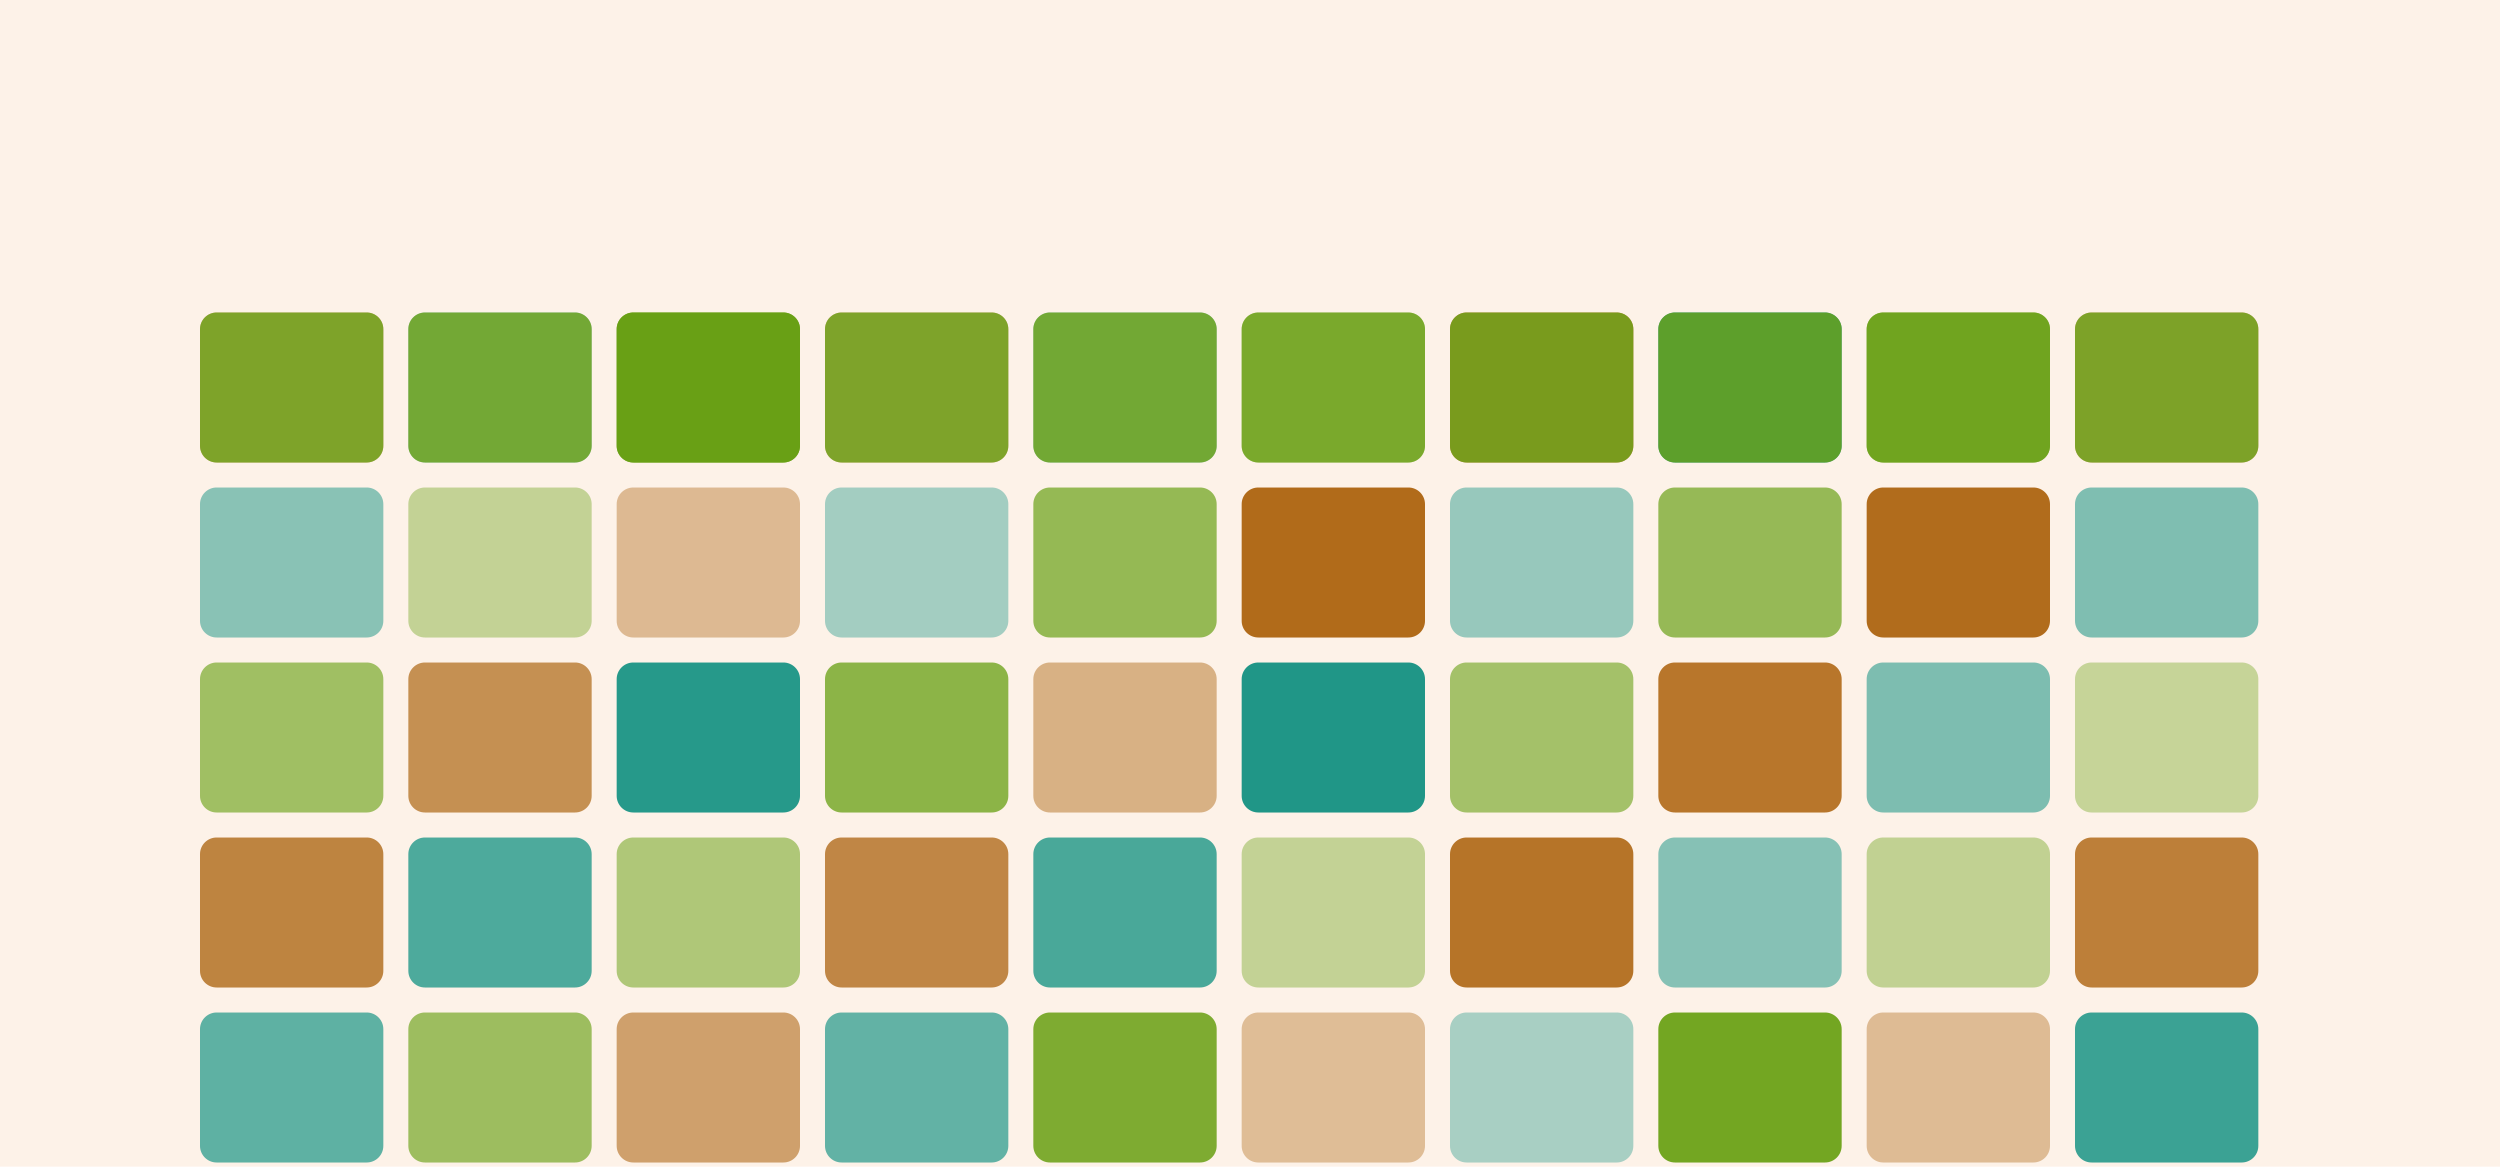
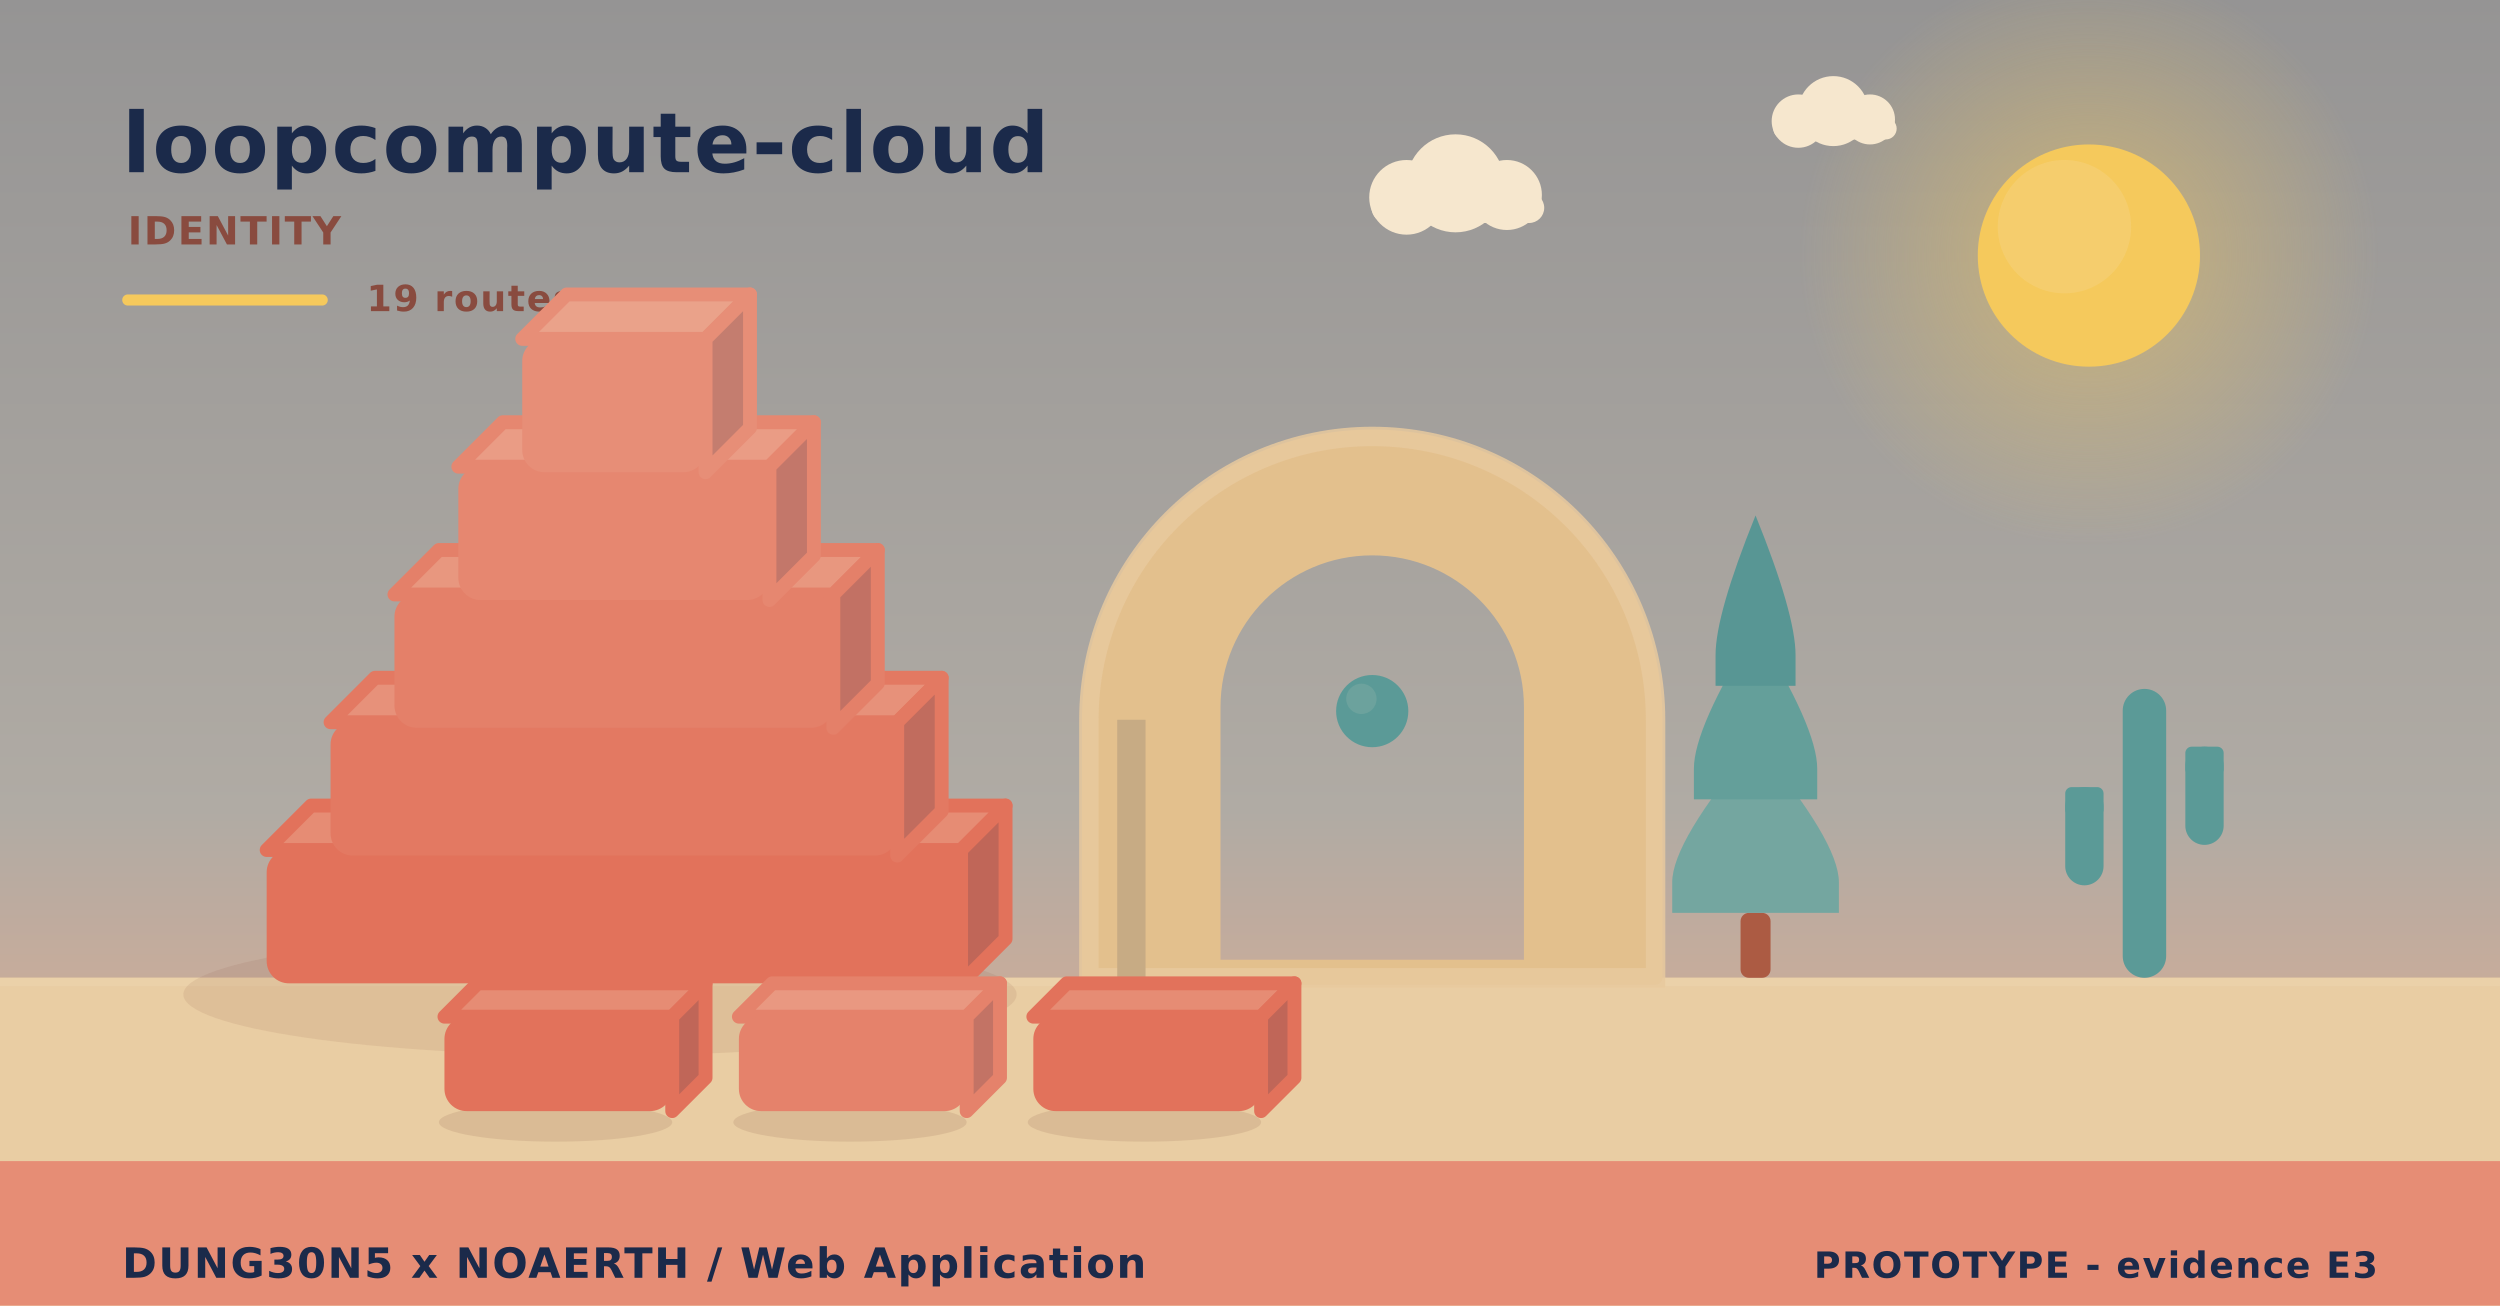
- <svg xmlns="http://www.w3.org/2000/svg" viewBox="0 0 1200 560" width="1200" height="560" role="img" aria-label="loopcompute-cloud hero">
-   <rect width="1200" height="560" fill="#fdf2e8" />
-   <defs>
-     <linearGradient id="gh" x1="0" y1="0" x2="1" y2="1">
-       <stop offset="0%" stop-color="#a95d05" />
-       <stop offset="100%" stop-color="#109081" />
-     </linearGradient>
-   </defs>
-   <rect x="96.00" y="150.00" width="88.00" height="72.00" rx="8.00" fill="#a95d05" opacity="0.42" />
-   <rect x="196.00" y="150.00" width="88.00" height="72.00" rx="8.00" fill="#109081" opacity="0.37" />
-   <rect x="296.00" y="150.00" width="88.00" height="72.00" rx="8.00" fill="#679f11" opacity="0.92" />
-   <rect x="396.00" y="150.00" width="88.00" height="72.00" rx="8.00" fill="#a95d05" opacity="0.40" />
-   <rect x="496.00" y="150.00" width="88.00" height="72.00" rx="8.00" fill="#109081" opacity="0.39" />
-   <rect x="596.00" y="150.00" width="88.00" height="72.00" rx="8.00" fill="#679f11" opacity="0.37" />
-   <rect x="696.00" y="150.00" width="88.00" height="72.00" rx="8.00" fill="#a95d05" opacity="0.69" />
-   <rect x="796.00" y="150.00" width="88.00" height="72.00" rx="8.00" fill="#109081" opacity="0.84" />
-   <rect x="896.00" y="150.00" width="88.00" height="72.00" rx="8.00" fill="#679f11" opacity="0.68" />
-   <rect x="996.00" y="150.00" width="88.00" height="72.00" rx="8.00" fill="#a95d05" opacity="0.45" />
-   <rect x="96.00" y="234.00" width="88.00" height="72.00" rx="8.00" fill="#109081" opacity="0.49" />
-   <rect x="196.00" y="234.00" width="88.00" height="72.00" rx="8.00" fill="#679f11" opacity="0.39" />
-   <rect x="296.00" y="234.00" width="88.00" height="72.00" rx="8.00" fill="#a95d05" opacity="0.38" />
-   <rect x="396.00" y="234.00" width="88.00" height="72.00" rx="8.00" fill="#109081" opacity="0.38" />
-   <rect x="496.00" y="234.00" width="88.00" height="72.00" rx="8.00" fill="#679f11" opacity="0.69" />
-   <rect x="596.00" y="234.00" width="88.00" height="72.00" rx="8.00" fill="#a95d05" opacity="0.91" />
-   <rect x="696.00" y="234.00" width="88.00" height="72.00" rx="8.00" fill="#109081" opacity="0.43" />
-   <rect x="796.00" y="234.00" width="88.00" height="72.00" rx="8.00" fill="#679f11" opacity="0.68" />
-   <rect x="896.00" y="234.00" width="88.00" height="72.00" rx="8.00" fill="#a95d05" opacity="0.90" />
-   <rect x="996.00" y="234.00" width="88.00" height="72.00" rx="8.00" fill="#109081" opacity="0.53" />
-   <rect x="96.00" y="318.00" width="88.00" height="72.00" rx="8.00" fill="#679f11" opacity="0.62" />
-   <rect x="196.00" y="318.00" width="88.00" height="72.00" rx="8.00" fill="#a95d05" opacity="0.66" />
-   <rect x="296.00" y="318.00" width="88.00" height="72.00" rx="8.00" fill="#109081" opacity="0.91" />
-   <rect x="396.00" y="318.00" width="88.00" height="72.00" rx="8.00" fill="#679f11" opacity="0.75" />
-   <rect x="496.00" y="318.00" width="88.00" height="72.00" rx="8.00" fill="#a95d05" opacity="0.44" />
-   <rect x="596.00" y="318.00" width="88.00" height="72.00" rx="8.00" fill="#109081" opacity="0.93" />
-   <rect x="696.00" y="318.00" width="88.00" height="72.00" rx="8.00" fill="#679f11" opacity="0.59" />
-   <rect x="796.00" y="318.00" width="88.00" height="72.00" rx="8.00" fill="#a95d05" opacity="0.83" />
-   <rect x="896.00" y="318.00" width="88.00" height="72.00" rx="8.00" fill="#109081" opacity="0.54" />
-   <rect x="996.00" y="318.00" width="88.00" height="72.00" rx="8.00" fill="#679f11" opacity="0.37" />
-   <rect x="96.00" y="402.00" width="88.00" height="72.00" rx="8.00" fill="#a95d05" opacity="0.74" />
-   <rect x="196.00" y="402.00" width="88.00" height="72.00" rx="8.00" fill="#109081" opacity="0.74" />
-   <rect x="296.00" y="402.00" width="88.00" height="72.00" rx="8.00" fill="#679f11" opacity="0.52" />
-   <rect x="396.00" y="402.00" width="88.00" height="72.00" rx="8.00" fill="#a95d05" opacity="0.72" />
-   <rect x="496.00" y="402.00" width="88.00" height="72.00" rx="8.00" fill="#109081" opacity="0.76" />
-   <rect x="596.00" y="402.00" width="88.00" height="72.00" rx="8.00" fill="#679f11" opacity="0.39" />
-   <rect x="696.00" y="402.00" width="88.00" height="72.00" rx="8.00" fill="#a95d05" opacity="0.84" />
-   <rect x="796.00" y="402.00" width="88.00" height="72.00" rx="8.00" fill="#109081" opacity="0.50" />
-   <rect x="896.00" y="402.00" width="88.00" height="72.00" rx="8.00" fill="#679f11" opacity="0.40" />
-   <rect x="996.00" y="402.00" width="88.00" height="72.00" rx="8.00" fill="#a95d05" opacity="0.77" />
-   <rect x="96.00" y="486.00" width="88.00" height="72.00" rx="8.00" fill="#109081" opacity="0.67" />
-   <rect x="196.00" y="486.00" width="88.00" height="72.00" rx="8.00" fill="#679f11" opacity="0.64" />
-   <rect x="296.00" y="486.00" width="88.00" height="72.00" rx="8.00" fill="#a95d05" opacity="0.55" />
-   <rect x="396.00" y="486.00" width="88.00" height="72.00" rx="8.00" fill="#109081" opacity="0.65" />
-   <rect x="496.00" y="486.00" width="88.00" height="72.00" rx="8.00" fill="#679f11" opacity="0.85" />
-   <rect x="596.00" y="486.00" width="88.00" height="72.00" rx="8.00" fill="#a95d05" opacity="0.36" />
-   <rect x="696.00" y="486.00" width="88.00" height="72.00" rx="8.00" fill="#109081" opacity="0.36" />
-   <rect x="796.00" y="486.00" width="88.00" height="72.00" rx="8.00" fill="#679f11" opacity="0.92" />
-   <rect x="896.00" y="486.00" width="88.00" height="72.00" rx="8.00" fill="#a95d05" opacity="0.37" />
-   <rect x="996.00" y="486.00" width="88.00" height="72.00" rx="8.00" fill="#109081" opacity="0.82" />
+ <svg xmlns="http://www.w3.org/2000/svg" width="900" height="470" viewBox="0 0 900 470" role="img" aria-label="loopcompute-cloud - identity">
+   <linearGradient id="skyh" x1="0" y1="0" x2="0" y2="1">
+     <stop offset="0" stop-color="#959494" />
+     <stop offset="0.62" stop-color="#b0aba4" />
+     <stop offset="1" stop-color="#f3ad8a" />
+   </linearGradient>
+   <rect width="900" height="470" fill="url(#skyh)" />
+   <radialGradient id="sunh">
+     <stop offset="0.35" stop-color="#f5c95c" stop-opacity="0.34" />
+     <stop offset="1" stop-color="#f5c95c" stop-opacity="0" />
+   </radialGradient>
+   <circle cx="752" cy="92" r="104" fill="url(#sunh)" />
+   <circle cx="752" cy="92" r="40" fill="#f5c95c" />
+   <circle cx="743.2" cy="81.6" r="24" fill="#f5d27e" opacity="0.5" />
  <g>
-     <rect x="96.00" y="150.00" width="88.00" height="72.00" rx="8.00" fill="#679f11" opacity="0.80" />
-     <animate attributeName="opacity" values="0.25;1.0;0.25" dur="5.4s" begin="0.57s" repeatCount="indefinite" />
+     <circle cx="524" cy="66" r="17.64" fill="#f6e7ce" />
+     <circle cx="506.36" cy="71.04" r="13.44" fill="#f6e7ce" />
+     <circle cx="542.48" cy="70.2" r="12.6" fill="#f6e7ce" />
+     <rect x="493.76" y="69.36" width="62.16" height="10.92" rx="5.46" fill="#f6e7ce" />
+     <animateTransform attributeName="transform" type="translate" values="0 0;24 0;0 0" dur="36s" begin="0s" repeatCount="indefinite" />
  </g>
  <g>
-     <rect x="196.00" y="150.00" width="88.00" height="72.00" rx="8.00" fill="#679f11" opacity="0.80" />
-     <animate attributeName="opacity" values="0.25;1.0;0.25" dur="5.4s" begin="0.89s" repeatCount="indefinite" />
+     <circle cx="660" cy="40" r="12.6" fill="#f6e7ce" />
+     <circle cx="647.4" cy="43.6" r="9.6" fill="#f6e7ce" />
+     <circle cx="673.2" cy="43" r="9" fill="#f6e7ce" />
+     <rect x="638.4" y="42.4" width="44.4" height="7.8" rx="3.9" fill="#f6e7ce" />
+     <animateTransform attributeName="transform" type="translate" values="0 0;-18 0;0 0" dur="46s" begin="3s" repeatCount="indefinite" />
+   </g>
+   <rect x="0" y="352" width="900" height="118" fill="#e9cda3" />
+   <rect x="0" y="352" width="900" height="3" fill="#ebd1a9" />
+   <text x="44" y="62" font-family="Verdana,DejaVu Sans,sans-serif" font-size="30" font-weight="700" letter-spacing="0.6" fill="#1b2a4a" text-anchor="start">loopcompute-cloud</text>
+   <text x="46" y="88" font-family="Verdana,DejaVu Sans,sans-serif" font-size="14" font-weight="700" letter-spacing="0.6" fill="#894b3f" text-anchor="start">IDENTITY</text>
+   <rect x="44" y="106" width="74" height="4" rx="2" fill="#f5c95c" />
+   <text x="132" y="112" font-family="Verdana,DejaVu Sans,sans-serif" font-size="13" font-weight="700" letter-spacing="0.6" fill="#894b3f" text-anchor="start">19 routes</text>
+   <ellipse cx="216" cy="358" rx="150" ry="22" fill="rgba(138,90,68,0.11)" />
+   <g>
+     <path d="M96,306 L346,306 L362,290 L112,290 Z" fill="#e68c74" stroke="#e2725b" stroke-width="5" stroke-linejoin="round" />
+     <path d="M346,306 L362,290 L362,338 L346,354 Z" fill="#c06658" stroke="#e2725b" stroke-width="5" stroke-linejoin="round" />
+     <rect x="96" y="306" width="250" height="48" rx="8" fill="#e2725b" />
+     <animateTransform attributeName="transform" type="translate" values="0 10;0 0" dur="0.9s" begin="0s" fill="freeze" />
  </g>
  <g>
-     <rect x="296.00" y="150.00" width="88.00" height="72.00" rx="8.00" fill="#679f11" opacity="0.80" />
-     <animate attributeName="opacity" values="0.25;1.0;0.25" dur="5.4s" begin="1.21s" repeatCount="indefinite" />
+     <path d="M119,260 L323,260 L339,244 L135,244 Z" fill="#e7917a" stroke="#e37962" stroke-width="5" stroke-linejoin="round" />
+     <path d="M323,260 L339,244 L339,292 L323,308 Z" fill="#c16c5e" stroke="#e37962" stroke-width="5" stroke-linejoin="round" />
+     <rect x="119" y="260" width="204" height="48" rx="8" fill="#e37962" />
+     <animateTransform attributeName="transform" type="translate" values="0 10;0 0" dur="0.9s" begin="0.28s" fill="freeze" />
  </g>
  <g>
-     <rect x="396.00" y="150.00" width="88.00" height="72.00" rx="8.00" fill="#679f11" opacity="0.80" />
-     <animate attributeName="opacity" values="0.25;1.0;0.25" dur="5.4s" begin="1.53s" repeatCount="indefinite" />
+     <path d="M142,214 L300,214 L316,198 L158,198 Z" fill="#e8977f" stroke="#e48069" stroke-width="5" stroke-linejoin="round" />
+     <path d="M300,214 L316,198 L316,246 L300,262 Z" fill="#c27164" stroke="#e48069" stroke-width="5" stroke-linejoin="round" />
+     <rect x="142" y="214" width="158" height="48" rx="8" fill="#e48069" />
+     <animateTransform attributeName="transform" type="translate" values="0 10;0 0" dur="0.9s" begin="0.56s" fill="freeze" />
  </g>
  <g>
-     <rect x="496.00" y="150.00" width="88.00" height="72.00" rx="8.00" fill="#679f11" opacity="0.80" />
-     <animate attributeName="opacity" values="0.25;1.0;0.25" dur="5.4s" begin="1.85s" repeatCount="indefinite" />
+     <path d="M165,168 L277,168 L293,152 L181,152 Z" fill="#ea9c85" stroke="#e68770" stroke-width="5" stroke-linejoin="round" />
+     <path d="M277,168 L293,152 L293,200 L277,216 Z" fill="#c3776a" stroke="#e68770" stroke-width="5" stroke-linejoin="round" />
+     <rect x="165" y="168" width="112" height="48" rx="8" fill="#e68770" />
+     <animateTransform attributeName="transform" type="translate" values="0 10;0 0" dur="0.9s" begin="0.84s" fill="freeze" />
  </g>
  <g>
-     <rect x="596.00" y="150.00" width="88.00" height="72.00" rx="8.00" fill="#679f11" opacity="0.80" />
-     <animate attributeName="opacity" values="0.25;1.0;0.25" dur="5.4s" begin="2.17s" repeatCount="indefinite" />
+     <path d="M188,122 L254,122 L270,106 L204,106 Z" fill="#eaa28a" stroke="#e78e77" stroke-width="5" stroke-linejoin="round" />
+     <path d="M254,122 L270,106 L270,154 L254,170 Z" fill="#c47d6f" stroke="#e78e77" stroke-width="5" stroke-linejoin="round" />
+     <rect x="188" y="122" width="66" height="48" rx="8" fill="#e78e77" />
+     <animateTransform attributeName="transform" type="translate" values="0 10;0 0" dur="0.9s" begin="1.12s" fill="freeze" />
  </g>
+   <path d="M392,352 L392,259.12 A102,102 0 0 1 596,259.12 L596,352 Z M436.88,348 L436.88,254.55 A57.12,57.12 0 0 1 551.12,254.55 L551.12,348 Z" fill="#e3c08d" fill-rule="evenodd" stroke="#e3c08d" stroke-width="5" stroke-linejoin="round" />
+   <path d="M392,352 L392,259.12 A102,102 0 0 1 596,259.12 L596,352 Z" fill="none" stroke="#e8c99d" stroke-width="7" stroke-linecap="round" opacity="0.85" />
+   <rect x="402.2" y="259.12" width="10.2" height="92.88" fill="#c7ab84" />
  <g>
-     <rect x="696.00" y="150.00" width="88.00" height="72.00" rx="8.00" fill="#679f11" opacity="0.80" />
-     <animate attributeName="opacity" values="0.25;1.0;0.25" dur="5.4s" begin="2.49s" repeatCount="indefinite" />
+     <circle cx="494" cy="256" r="13" fill="#5b9a97" />
+     <circle cx="490.1" cy="251.58" r="5.46" fill="#7aa9a2" opacity="0.55" />
+     <animate attributeName="opacity" values="0.78;1;0.78" dur="5.2s" begin="0s" repeatCount="indefinite" />
  </g>
+   <rect x="626.6" y="328.64" width="10.8" height="23.36" rx="3" fill="#ac5b43" />
+   <path d="M632,267.32 Q602,302.89 602,317.6 Q602,328.64 602,328.64 L662,328.64 Q662,328.64 662,317.6 Q662,302.89 632,267.32 Z" fill="#74a6a0" />
+   <path d="M632,226.44 Q609.8,262.01 609.8,276.72 Q609.8,287.76 609.8,287.76 L654.2,287.76 Q654.2,287.76 654.2,276.72 Q654.2,262.01 632,226.44 Z" fill="#649f9a" />
+   <path d="M632,185.56 Q617.6,221.13 617.6,235.84 Q617.6,246.88 617.6,246.88 L646.4,246.88 Q646.4,246.88 646.4,235.84 Q646.4,221.13 632,185.56 Z" fill="#589694" />
+   <rect x="764.18" y="248" width="15.64" height="104" rx="7.82" fill="#5b9a97" />
+   <rect x="743.48" y="283.36" width="13.8" height="35.36" rx="6.9" fill="#5b9a97" />
+   <rect x="743.48" y="283.36" width="13.8" height="10.4" rx="2.3" fill="#5b9a97" />
+   <rect x="786.72" y="268.8" width="13.8" height="35.36" rx="6.9" fill="#5b9a97" />
+   <rect x="786.72" y="268.8" width="13.8" height="10.4" rx="2.3" fill="#5b9a97" />
+   <ellipse cx="200" cy="404" rx="42" ry="7" fill="rgba(138,90,68,0.15)" />
  <g>
-     <rect x="796.00" y="150.00" width="88.00" height="72.00" rx="8.00" fill="#679f11" opacity="0.80" />
-     <animate attributeName="opacity" values="0.25;1.0;0.25" dur="5.4s" begin="2.81s" repeatCount="indefinite" />
+     <path d="M160,366 L242,366 L254,354 L172,354 Z" fill="#e68c74" stroke="#e2725b" stroke-width="5" stroke-linejoin="round" />
+     <path d="M242,366 L254,354 L254,388 L242,400 Z" fill="#c06658" stroke="#e2725b" stroke-width="5" stroke-linejoin="round" />
+     <rect x="160" y="366" width="82" height="34" rx="8" fill="#e2725b" />
+     <animateTransform attributeName="transform" type="translate" values="0 10;0 0" dur="0.7s" begin="0.8s" fill="freeze" />
  </g>
+   <ellipse cx="306" cy="404" rx="42" ry="7" fill="rgba(138,90,68,0.15)" />
  <g>
-     <rect x="896.00" y="150.00" width="88.00" height="72.00" rx="8.00" fill="#679f11" opacity="0.80" />
-     <animate attributeName="opacity" values="0.25;1.0;0.25" dur="5.4s" begin="3.13s" repeatCount="indefinite" />
+     <path d="M266,366 L348,366 L360,354 L278,354 Z" fill="#e99881" stroke="#e5826b" stroke-width="5" stroke-linejoin="round" />
+     <path d="M348,366 L360,354 L360,388 L348,400 Z" fill="#c37365" stroke="#e5826b" stroke-width="5" stroke-linejoin="round" />
+     <rect x="266" y="366" width="82" height="34" rx="8" fill="#e5826b" />
+     <animateTransform attributeName="transform" type="translate" values="0 10;0 0" dur="0.7s" begin="0.95s" fill="freeze" />
  </g>
+   <ellipse cx="412" cy="404" rx="42" ry="7" fill="rgba(138,90,68,0.15)" />
  <g>
-     <rect x="996.00" y="150.00" width="88.00" height="72.00" rx="8.00" fill="#679f11" opacity="0.80" />
-     <animate attributeName="opacity" values="0.25;1.0;0.25" dur="5.4s" begin="3.45s" repeatCount="indefinite" />
+     <path d="M372,366 L454,366 L466,354 L384,354 Z" fill="#e68c74" stroke="#e2725b" stroke-width="5" stroke-linejoin="round" />
+     <path d="M454,366 L466,354 L466,388 L454,400 Z" fill="#c06658" stroke="#e2725b" stroke-width="5" stroke-linejoin="round" />
+     <rect x="372" y="366" width="82" height="34" rx="8" fill="#e2725b" />
+     <animateTransform attributeName="transform" type="translate" values="0 10;0 0" dur="0.7s" begin="1.1s" fill="freeze" />
  </g>
+   <rect x="0" y="418" width="900" height="52" rx="0" fill="#e68972" opacity="0.94" />
+   <text x="44" y="460" font-family="Verdana,DejaVu Sans,sans-serif" font-size="15" font-weight="700" letter-spacing="0.6" fill="#1b2a4a" text-anchor="start">DUNG30N5 x NOAERTH  /  Web Application</text>
+   <text x="856" y="460" font-family="Verdana,DejaVu Sans,sans-serif" font-size="13" font-weight="700" letter-spacing="0.6" fill="#1b2a4a" text-anchor="end">PROTOTYPE  -  evidence E3</text>
</svg>
